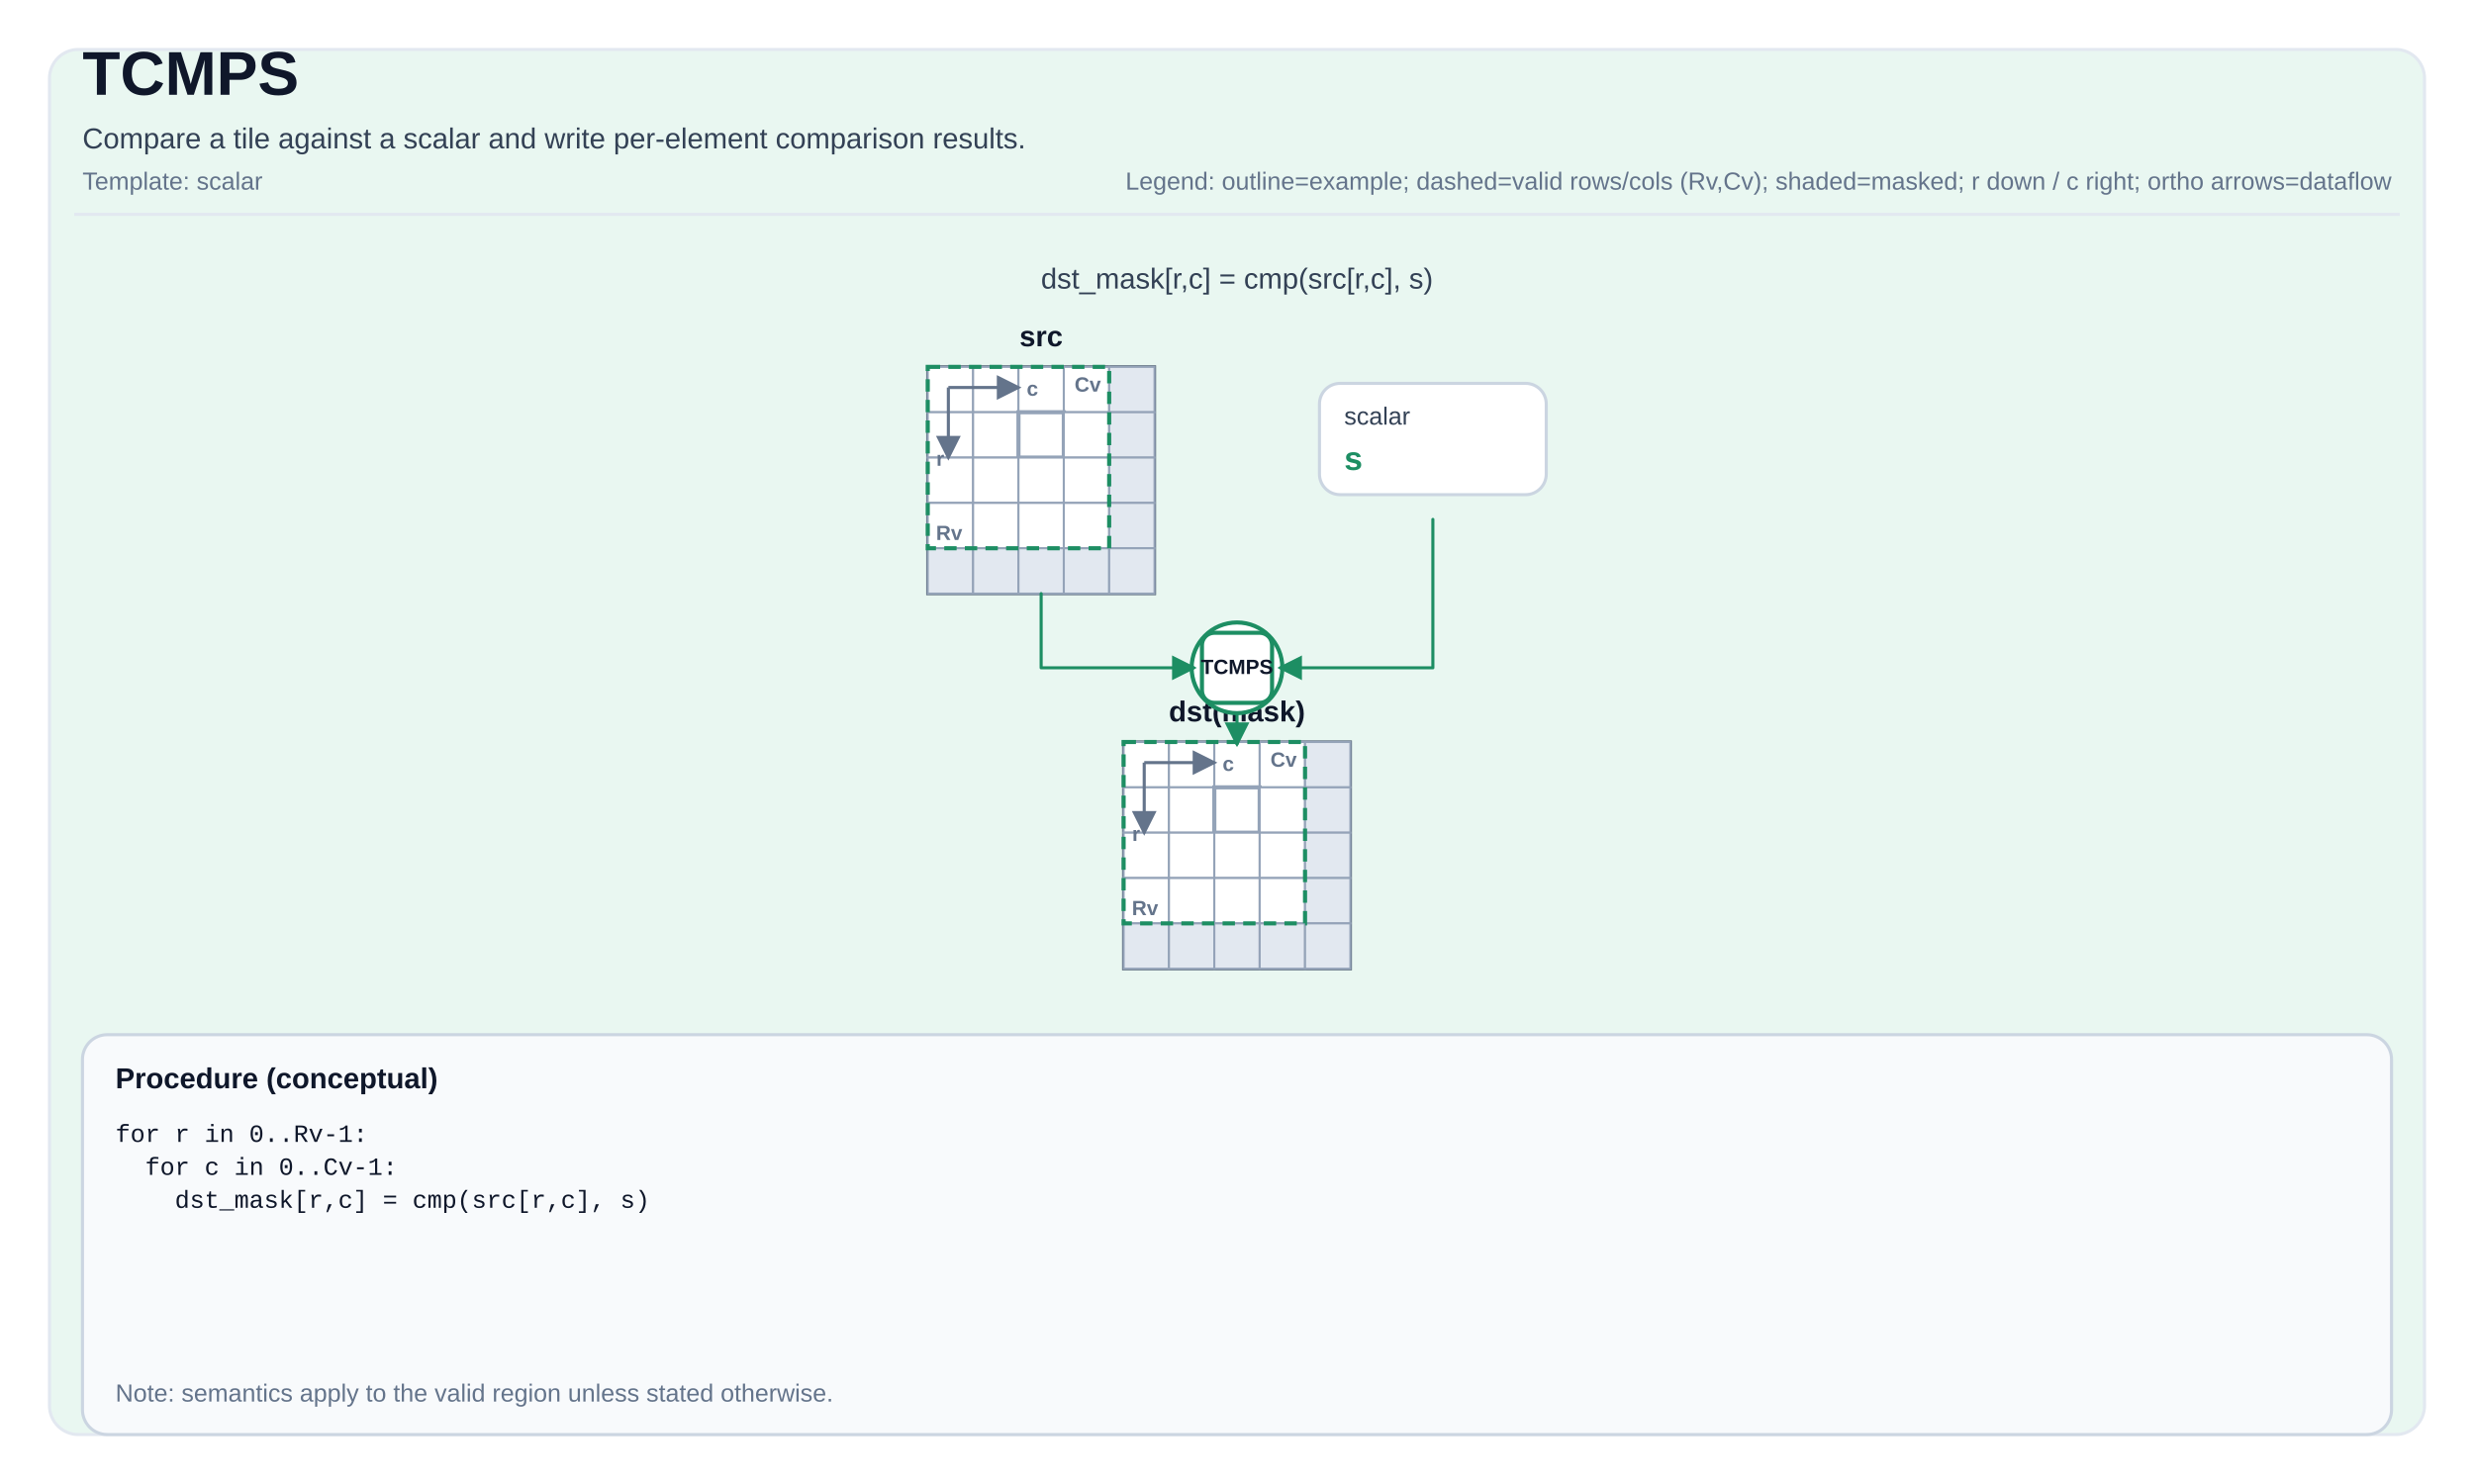
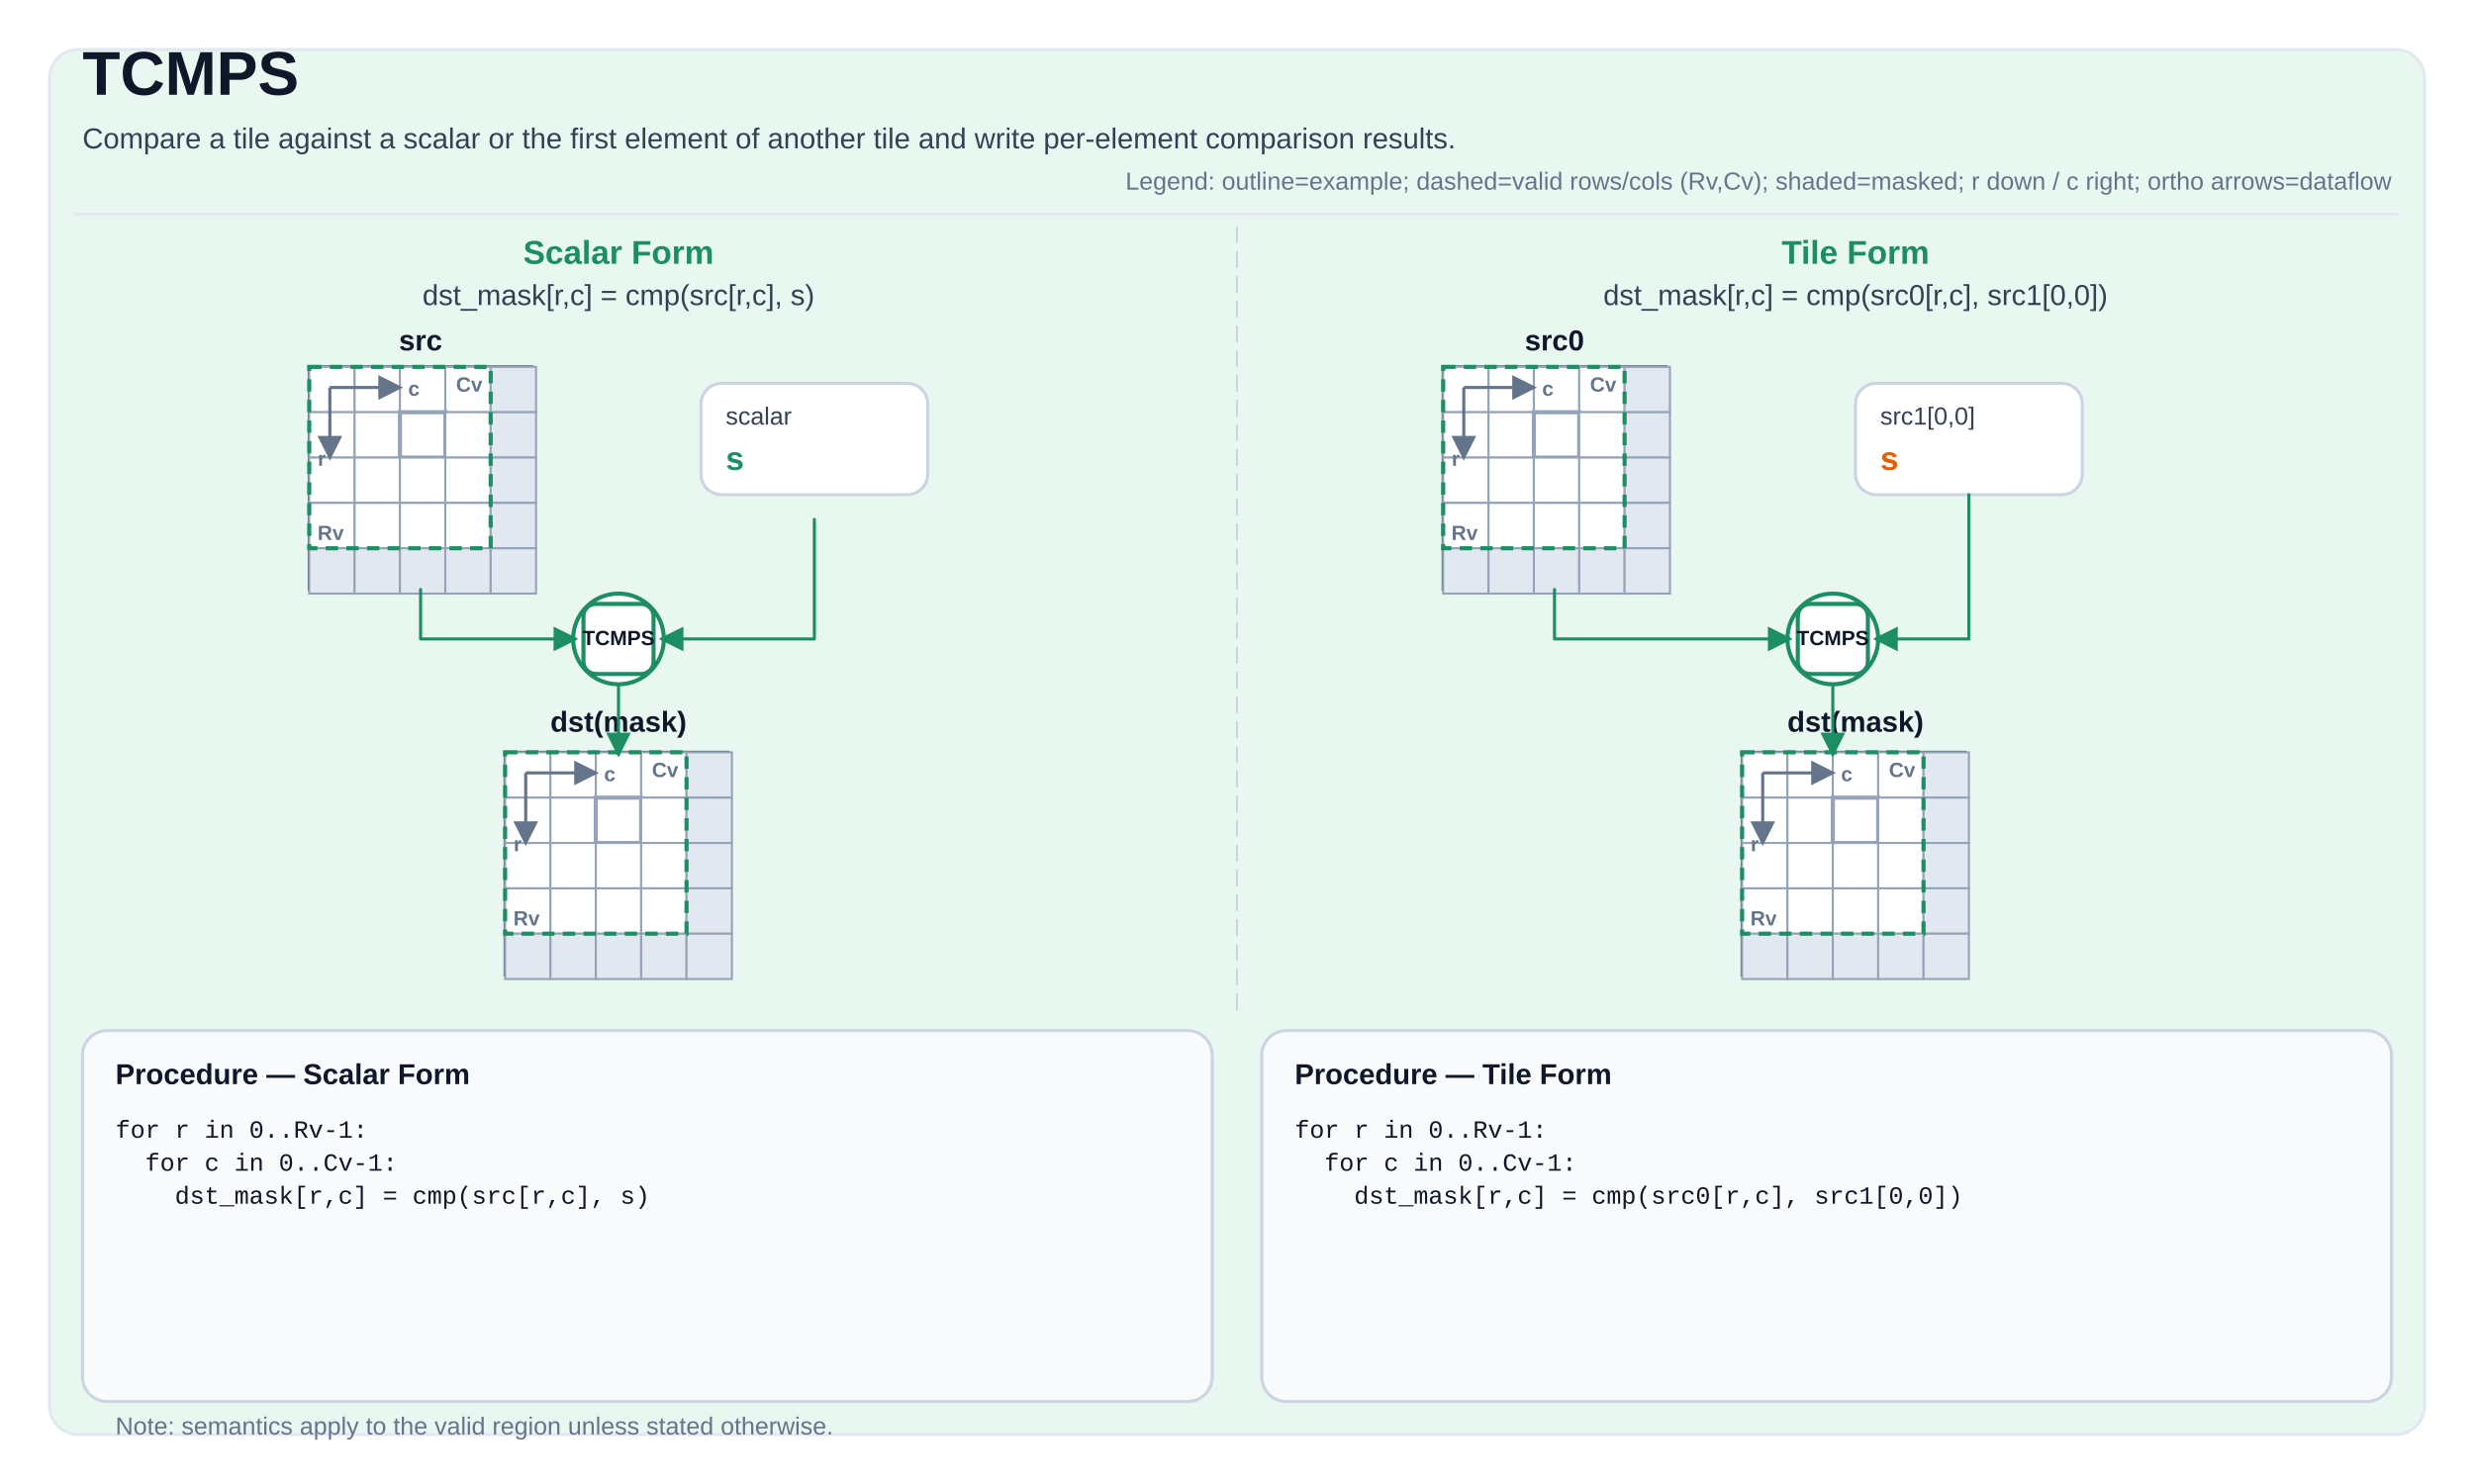
<svg xmlns="http://www.w3.org/2000/svg" width="1200" height="720" viewBox="0 0 1200 720" role="img" aria-label="TCMPS tile operation diagram">
  <defs>
    <marker id="arrow" markerWidth="8" markerHeight="8" refX="7" refY="4" orient="auto">
      <path d="M0,0 L0,8 L8,4 z" fill="#1D8E63" />
    </marker>
    <marker id="axisArrow" markerWidth="8" markerHeight="8" refX="7" refY="4" orient="auto">
      <path d="M0,0 L0,8 L8,4 z" fill="#64748b" />
    </marker>
  </defs>
  <style>
svg { font-family: Arial, Helvetica, sans-serif; }
.title { font-size: 30px; font-weight: 700; fill: #0f172a; }
.subtitle { font-size: 14px; fill: #334155; }
.meta { font-size: 12px; fill: #64748b; }
.frame { fill: white; }
.panel { fill: #E9F7F1; stroke: #e2e8f0; stroke-width: 1.5; rx: 14; }
.tileLabel { font-size: 14px; font-weight: 700; fill: #0f172a; }
.tileBorder { fill: none; stroke: #475569; stroke-width: 1.5; }
.cell { fill: #ffffff; stroke: #94a3b8; stroke-width: 1; }
.cellMasked { fill: #e2e8f0; }
.cellHL { stroke-width: 2; }
.cellText { font-family: ui-monospace, SFMono-Regular, Menlo, Monaco, Consolas, 'Liberation Mono', 'Courier New', monospace; font-size: 10px; fill: #0f172a; }
.arrow { stroke-width: 1.5; fill: none; stroke-linejoin: round; stroke-linecap: round; }
.axisLine { stroke: #64748b; stroke-width: 1.5; fill: none; }
.axisText { font-size: 10px; fill: #64748b; font-weight: 700; }
.opCircle { fill: #ffffff; stroke-width: 2; }
.opRect { fill: #ffffff; stroke-width: 2; }
.opText { font-size: 10px; font-weight: 800; fill: #0f172a; }
.procBox { fill: #f8fafc; stroke: #cbd5e1; stroke-width: 1.5; rx: 12; }
.procTitle { font-size: 14px; font-weight: 700; fill: #0f172a; }
.procText { font-family: ui-monospace, SFMono-Regular, Menlo, Monaco, Consolas, 'Liberation Mono', 'Courier New', monospace; font-size: 12px; fill: #0f172a; }
.smallLabel { font-size: 12px; fill: #334155; }
.scalarBox { fill: #ffffff; stroke: #cbd5e1; stroke-width: 1.5; }
.scalarValue { font-size: 16px; font-weight: 700; }
.validBox { fill: none; stroke-width: 2; stroke-dasharray: 6 4; }
+ .formTitle { font-size: 16px; font-weight: 700; fill: #1D8E63; }
+ .divider { stroke: #cbd5e1; stroke-width: 1; stroke-dasharray: 8 4; }
</style>
  <rect x="0" y="0" width="1200" height="720" class="frame" />
  <rect x="24" y="24" width="1152" height="672" class="panel" />
  <text x="40" y="46" class="title">TCMPS</text>
-   <text x="40" y="72" class="subtitle">Compare a tile against a scalar and write per-element comparison results.</text>
-   <text x="40" y="92" class="meta">Template: scalar</text>
+   <text x="40" y="72" class="subtitle">Compare a tile against a scalar or the first element of another tile and write per-element comparison results.</text>
  <text x="1160" y="92" class="meta" text-anchor="end">Legend: outline=example; dashed=valid rows/cols (Rv,Cv); shaded=masked; r down / c right; ortho arrows=dataflow</text>
  <line x1="36" y1="104" x2="1164" y2="104" stroke="#e2e8f0" stroke-width="1.5" />
-   <text x="600" y="140" class="subtitle" text-anchor="middle" fill="#1D8E63">dst_mask[r,c] = cmp(src[r,c], s)</text>
-   <text x="505" y="168" class="tileLabel" text-anchor="middle">src</text>
-   <rect x="450" y="178" width="110" height="110" class="tileBorder" />
-   <rect x="450" y="178" width="22" height="22" class="cell" />
-   <rect x="472" y="178" width="22" height="22" class="cell" />
-   <rect x="494" y="178" width="22" height="22" class="cell" />
-   <rect x="516" y="178" width="22" height="22" class="cell" />
-   <rect x="538" y="178" width="22" height="22" class="cell cellMasked" />
-   <rect x="450" y="200" width="22" height="22" class="cell" />
-   <rect x="472" y="200" width="22" height="22" class="cell" />
-   <rect x="494" y="200" width="22" height="22" class="cell cellHL" stroke="#1D8E63" />
-   <rect x="516" y="200" width="22" height="22" class="cell" />
-   <rect x="538" y="200" width="22" height="22" class="cell cellMasked" />
-   <rect x="450" y="222" width="22" height="22" class="cell" />
-   <rect x="472" y="222" width="22" height="22" class="cell" />
-   <rect x="494" y="222" width="22" height="22" class="cell" />
-   <rect x="516" y="222" width="22" height="22" class="cell" />
-   <rect x="538" y="222" width="22" height="22" class="cell cellMasked" />
-   <rect x="450" y="244" width="22" height="22" class="cell" />
-   <rect x="472" y="244" width="22" height="22" class="cell" />
-   <rect x="494" y="244" width="22" height="22" class="cell" />
-   <rect x="516" y="244" width="22" height="22" class="cell" />
-   <rect x="538" y="244" width="22" height="22" class="cell cellMasked" />
-   <rect x="450" y="266" width="22" height="22" class="cell cellMasked" />
-   <rect x="472" y="266" width="22" height="22" class="cell cellMasked" />
-   <rect x="494" y="266" width="22" height="22" class="cell cellMasked" />
-   <rect x="516" y="266" width="22" height="22" class="cell cellMasked" />
-   <rect x="538" y="266" width="22" height="22" class="cell cellMasked" />
-   <rect x="450" y="178" width="88" height="88" class="validBox" stroke="#1D8E63" />
-   <text x="454" y="262" class="axisText">Rv</text>
-   <text x="534" y="190" class="axisText" text-anchor="end">Cv</text>
-   <path d="M 460 188 L 494 188" class="axisLine" marker-end="url(#axisArrow)" />
-   <path d="M 460 188 L 460 222" class="axisLine" marker-end="url(#axisArrow)" />
-   <text x="498" y="192" class="axisText">c</text>
-   <text x="458" y="226" class="axisText" text-anchor="end">r</text>
-   <rect x="640" y="186" width="110" height="54" rx="10" class="scalarBox" />
-   <text x="652" y="206" class="smallLabel">scalar</text>
-   <text x="652" y="228" class="scalarValue" fill="#1D8E63">s</text>
-   <text x="600" y="350" class="tileLabel" text-anchor="middle">dst(mask)</text>
-   <rect x="545" y="360" width="110" height="110" class="tileBorder" />
-   <rect x="545" y="360" width="22" height="22" class="cell" />
-   <rect x="567" y="360" width="22" height="22" class="cell" />
-   <rect x="589" y="360" width="22" height="22" class="cell" />
-   <rect x="611" y="360" width="22" height="22" class="cell" />
-   <rect x="633" y="360" width="22" height="22" class="cell cellMasked" />
-   <rect x="545" y="382" width="22" height="22" class="cell" />
-   <rect x="567" y="382" width="22" height="22" class="cell" />
-   <rect x="589" y="382" width="22" height="22" class="cell cellHL" stroke="#1D8E63" />
-   <rect x="611" y="382" width="22" height="22" class="cell" />
-   <rect x="633" y="382" width="22" height="22" class="cell cellMasked" />
-   <rect x="545" y="404" width="22" height="22" class="cell" />
-   <rect x="567" y="404" width="22" height="22" class="cell" />
-   <rect x="589" y="404" width="22" height="22" class="cell" />
-   <rect x="611" y="404" width="22" height="22" class="cell" />
-   <rect x="633" y="404" width="22" height="22" class="cell cellMasked" />
-   <rect x="545" y="426" width="22" height="22" class="cell" />
-   <rect x="567" y="426" width="22" height="22" class="cell" />
-   <rect x="589" y="426" width="22" height="22" class="cell" />
-   <rect x="611" y="426" width="22" height="22" class="cell" />
-   <rect x="633" y="426" width="22" height="22" class="cell cellMasked" />
-   <rect x="545" y="448" width="22" height="22" class="cell cellMasked" />
-   <rect x="567" y="448" width="22" height="22" class="cell cellMasked" />
-   <rect x="589" y="448" width="22" height="22" class="cell cellMasked" />
-   <rect x="611" y="448" width="22" height="22" class="cell cellMasked" />
-   <rect x="633" y="448" width="22" height="22" class="cell cellMasked" />
-   <rect x="545" y="360" width="88" height="88" class="validBox" stroke="#1D8E63" />
-   <text x="549" y="444" class="axisText">Rv</text>
-   <text x="629" y="372" class="axisText" text-anchor="end">Cv</text>
-   <path d="M 555 370 L 589 370" class="axisLine" marker-end="url(#axisArrow)" />
-   <path d="M 555 370 L 555 404" class="axisLine" marker-end="url(#axisArrow)" />
-   <text x="593" y="374" class="axisText">c</text>
-   <text x="553" y="408" class="axisText" text-anchor="end">r</text>
-   <circle cx="600" cy="324" r="22" class="opCircle" stroke="#1D8E63" />
-   <rect x="583" y="307" width="34" height="34" rx="6" class="opRect" stroke="#1D8E63" />
-   <text x="600" y="327.0" class="opText" font-size="10px" text-anchor="middle">TCMPS</text>
-   <path d="M 505 288 L 505 324 L 579 324" class="arrow" stroke="#1D8E63" marker-end="url(#arrow)" />
-   <path d="M 695 252 L 695 324 L 621 324" class="arrow" stroke="#1D8E63" marker-end="url(#arrow)" />
-   <path d="M 600 346 L 600 361" class="arrow" stroke="#1D8E63" marker-end="url(#arrow)" />
-   <rect x="40" y="502" width="1120" height="194" class="procBox" />
-   <text x="56" y="528" class="procTitle">Procedure (conceptual)</text>
-   <text x="56" y="554" class="procText" xml:space="preserve">
+   <line x1="600" y1="110" x2="600" y2="490" class="divider" />
+   <text x="300" y="128" class="formTitle" text-anchor="middle">Scalar Form</text>
+   <text x="300" y="148" class="subtitle" text-anchor="middle" fill="#1D8E63">dst_mask[r,c] = cmp(src[r,c], s)</text>
+   <text x="204" y="170" class="tileLabel" text-anchor="middle">src</text>
+   <rect x="150" y="178" width="108" height="108" class="tileBorder" />
+   <rect x="150" y="178" width="22" height="22" class="cell" />
+   <rect x="172" y="178" width="22" height="22" class="cell" />
+   <rect x="194" y="178" width="22" height="22" class="cell" />
+   <rect x="216" y="178" width="22" height="22" class="cell" />
+   <rect x="238" y="178" width="22" height="22" class="cell cellMasked" />
+   <rect x="150" y="200" width="22" height="22" class="cell" />
+   <rect x="172" y="200" width="22" height="22" class="cell" />
+   <rect x="194" y="200" width="22" height="22" class="cell cellHL" stroke="#1D8E63" />
+   <rect x="216" y="200" width="22" height="22" class="cell" />
+   <rect x="238" y="200" width="22" height="22" class="cell cellMasked" />
+   <rect x="150" y="222" width="22" height="22" class="cell" />
+   <rect x="172" y="222" width="22" height="22" class="cell" />
+   <rect x="194" y="222" width="22" height="22" class="cell" />
+   <rect x="216" y="222" width="22" height="22" class="cell" />
+   <rect x="238" y="222" width="22" height="22" class="cell cellMasked" />
+   <rect x="150" y="244" width="22" height="22" class="cell" />
+   <rect x="172" y="244" width="22" height="22" class="cell" />
+   <rect x="194" y="244" width="22" height="22" class="cell" />
+   <rect x="216" y="244" width="22" height="22" class="cell" />
+   <rect x="238" y="244" width="22" height="22" class="cell cellMasked" />
+   <rect x="150" y="266" width="22" height="22" class="cell cellMasked" />
+   <rect x="172" y="266" width="22" height="22" class="cell cellMasked" />
+   <rect x="194" y="266" width="22" height="22" class="cell cellMasked" />
+   <rect x="216" y="266" width="22" height="22" class="cell cellMasked" />
+   <rect x="238" y="266" width="22" height="22" class="cell cellMasked" />
+   <rect x="150" y="178" width="88" height="88" class="validBox" stroke="#1D8E63" />
+   <text x="154" y="262" class="axisText">Rv</text>
+   <text x="234" y="190" class="axisText" text-anchor="end">Cv</text>
+   <path d="M 160 188 L 194 188" class="axisLine" marker-end="url(#axisArrow)" />
+   <path d="M 160 188 L 160 222" class="axisLine" marker-end="url(#axisArrow)" />
+   <text x="198" y="192" class="axisText">c</text>
+   <text x="158" y="226" class="axisText" text-anchor="end">r</text>
+   <rect x="340" y="186" width="110" height="54" rx="10" class="scalarBox" />
+   <text x="352" y="206" class="smallLabel">scalar</text>
+   <text x="352" y="228" class="scalarValue" fill="#1D8E63">s</text>
+   <circle cx="300" cy="310" r="22" class="opCircle" stroke="#1D8E63" />
+   <rect x="283" y="293" width="34" height="34" rx="6" class="opRect" stroke="#1D8E63" />
+   <text x="300" y="313" class="opText" font-size="10px" text-anchor="middle">TCMPS</text>
+   <text x="300" y="355" class="tileLabel" text-anchor="middle">dst(mask)</text>
+   <rect x="245" y="365" width="108" height="108" class="tileBorder" />
+   <rect x="245" y="365" width="22" height="22" class="cell" />
+   <rect x="267" y="365" width="22" height="22" class="cell" />
+   <rect x="289" y="365" width="22" height="22" class="cell" />
+   <rect x="311" y="365" width="22" height="22" class="cell" />
+   <rect x="333" y="365" width="22" height="22" class="cell cellMasked" />
+   <rect x="245" y="387" width="22" height="22" class="cell" />
+   <rect x="267" y="387" width="22" height="22" class="cell" />
+   <rect x="289" y="387" width="22" height="22" class="cell cellHL" stroke="#1D8E63" />
+   <rect x="311" y="387" width="22" height="22" class="cell" />
+   <rect x="333" y="387" width="22" height="22" class="cell cellMasked" />
+   <rect x="245" y="409" width="22" height="22" class="cell" />
+   <rect x="267" y="409" width="22" height="22" class="cell" />
+   <rect x="289" y="409" width="22" height="22" class="cell" />
+   <rect x="311" y="409" width="22" height="22" class="cell" />
+   <rect x="333" y="409" width="22" height="22" class="cell cellMasked" />
+   <rect x="245" y="431" width="22" height="22" class="cell" />
+   <rect x="267" y="431" width="22" height="22" class="cell" />
+   <rect x="289" y="431" width="22" height="22" class="cell" />
+   <rect x="311" y="431" width="22" height="22" class="cell" />
+   <rect x="333" y="431" width="22" height="22" class="cell cellMasked" />
+   <rect x="245" y="453" width="22" height="22" class="cell cellMasked" />
+   <rect x="267" y="453" width="22" height="22" class="cell cellMasked" />
+   <rect x="289" y="453" width="22" height="22" class="cell cellMasked" />
+   <rect x="311" y="453" width="22" height="22" class="cell cellMasked" />
+   <rect x="333" y="453" width="22" height="22" class="cell cellMasked" />
+   <rect x="245" y="365" width="88" height="88" class="validBox" stroke="#1D8E63" />
+   <text x="249" y="449" class="axisText">Rv</text>
+   <text x="329" y="377" class="axisText" text-anchor="end">Cv</text>
+   <path d="M 255 375 L 289 375" class="axisLine" marker-end="url(#axisArrow)" />
+   <path d="M 255 375 L 255 409" class="axisLine" marker-end="url(#axisArrow)" />
+   <text x="293" y="379" class="axisText">c</text>
+   <text x="253" y="413" class="axisText" text-anchor="end">r</text>
+   <path d="M 204 286 L 204 310 L 279 310" class="arrow" stroke="#1D8E63" marker-end="url(#arrow)" />
+   <path d="M 395 252 L 395 310 L 321 310" class="arrow" stroke="#1D8E63" marker-end="url(#arrow)" />
+   <path d="M 300 332 L 300 366" class="arrow" stroke="#1D8E63" marker-end="url(#arrow)" />
+   <text x="900" y="128" class="formTitle" text-anchor="middle">Tile Form</text>
+   <text x="900" y="148" class="subtitle" text-anchor="middle" fill="#1D8E63">dst_mask[r,c] = cmp(src0[r,c], src1[0,0])</text>
+   <text x="754" y="170" class="tileLabel" text-anchor="middle">src0</text>
+   <rect x="700" y="178" width="108" height="108" class="tileBorder" />
+   <rect x="700" y="178" width="22" height="22" class="cell" />
+   <rect x="722" y="178" width="22" height="22" class="cell" />
+   <rect x="744" y="178" width="22" height="22" class="cell" />
+   <rect x="766" y="178" width="22" height="22" class="cell" />
+   <rect x="788" y="178" width="22" height="22" class="cell cellMasked" />
+   <rect x="700" y="200" width="22" height="22" class="cell" />
+   <rect x="722" y="200" width="22" height="22" class="cell" />
+   <rect x="744" y="200" width="22" height="22" class="cell cellHL" stroke="#1D8E63" />
+   <rect x="766" y="200" width="22" height="22" class="cell" />
+   <rect x="788" y="200" width="22" height="22" class="cell cellMasked" />
+   <rect x="700" y="222" width="22" height="22" class="cell" />
+   <rect x="722" y="222" width="22" height="22" class="cell" />
+   <rect x="744" y="222" width="22" height="22" class="cell" />
+   <rect x="766" y="222" width="22" height="22" class="cell" />
+   <rect x="788" y="222" width="22" height="22" class="cell cellMasked" />
+   <rect x="700" y="244" width="22" height="22" class="cell" />
+   <rect x="722" y="244" width="22" height="22" class="cell" />
+   <rect x="744" y="244" width="22" height="22" class="cell" />
+   <rect x="766" y="244" width="22" height="22" class="cell" />
+   <rect x="788" y="244" width="22" height="22" class="cell cellMasked" />
+   <rect x="700" y="266" width="22" height="22" class="cell cellMasked" />
+   <rect x="722" y="266" width="22" height="22" class="cell cellMasked" />
+   <rect x="744" y="266" width="22" height="22" class="cell cellMasked" />
+   <rect x="766" y="266" width="22" height="22" class="cell cellMasked" />
+   <rect x="788" y="266" width="22" height="22" class="cell cellMasked" />
+   <rect x="700" y="178" width="88" height="88" class="validBox" stroke="#1D8E63" />
+   <text x="704" y="262" class="axisText">Rv</text>
+   <text x="784" y="190" class="axisText" text-anchor="end">Cv</text>
+   <path d="M 710 188 L 744 188" class="axisLine" marker-end="url(#axisArrow)" />
+   <path d="M 710 188 L 710 222" class="axisLine" marker-end="url(#axisArrow)" />
+   <text x="748" y="192" class="axisText">c</text>
+   <text x="708" y="226" class="axisText" text-anchor="end">r</text>
+   <rect x="900" y="186" width="110" height="54" rx="10" class="scalarBox" />
+   <text x="912" y="206" class="smallLabel">src1[0,0]</text>
+   <text x="912" y="228" class="scalarValue" fill="#E85D04">s</text>
+   <circle cx="889" cy="310" r="22" class="opCircle" stroke="#1D8E63" />
+   <rect x="872" y="293" width="34" height="34" rx="6" class="opRect" stroke="#1D8E63" />
+   <text x="889" y="313" class="opText" font-size="10px" text-anchor="middle">TCMPS</text>
+   <text x="900" y="355" class="tileLabel" text-anchor="middle">dst(mask)</text>
+   <rect x="845" y="365" width="108" height="108" class="tileBorder" />
+   <rect x="845" y="365" width="22" height="22" class="cell" />
+   <rect x="867" y="365" width="22" height="22" class="cell" />
+   <rect x="889" y="365" width="22" height="22" class="cell" />
+   <rect x="911" y="365" width="22" height="22" class="cell" />
+   <rect x="933" y="365" width="22" height="22" class="cell cellMasked" />
+   <rect x="845" y="387" width="22" height="22" class="cell" />
+   <rect x="867" y="387" width="22" height="22" class="cell" />
+   <rect x="889" y="387" width="22" height="22" class="cell cellHL" stroke="#1D8E63" />
+   <rect x="911" y="387" width="22" height="22" class="cell" />
+   <rect x="933" y="387" width="22" height="22" class="cell cellMasked" />
+   <rect x="845" y="409" width="22" height="22" class="cell" />
+   <rect x="867" y="409" width="22" height="22" class="cell" />
+   <rect x="889" y="409" width="22" height="22" class="cell" />
+   <rect x="911" y="409" width="22" height="22" class="cell" />
+   <rect x="933" y="409" width="22" height="22" class="cell cellMasked" />
+   <rect x="845" y="431" width="22" height="22" class="cell" />
+   <rect x="867" y="431" width="22" height="22" class="cell" />
+   <rect x="889" y="431" width="22" height="22" class="cell" />
+   <rect x="911" y="431" width="22" height="22" class="cell" />
+   <rect x="933" y="431" width="22" height="22" class="cell cellMasked" />
+   <rect x="845" y="453" width="22" height="22" class="cell cellMasked" />
+   <rect x="867" y="453" width="22" height="22" class="cell cellMasked" />
+   <rect x="889" y="453" width="22" height="22" class="cell cellMasked" />
+   <rect x="911" y="453" width="22" height="22" class="cell cellMasked" />
+   <rect x="933" y="453" width="22" height="22" class="cell cellMasked" />
+   <rect x="845" y="365" width="88" height="88" class="validBox" stroke="#1D8E63" />
+   <text x="849" y="449" class="axisText">Rv</text>
+   <text x="929" y="377" class="axisText" text-anchor="end">Cv</text>
+   <path d="M 855 375 L 889 375" class="axisLine" marker-end="url(#axisArrow)" />
+   <path d="M 855 375 L 855 409" class="axisLine" marker-end="url(#axisArrow)" />
+   <text x="893" y="379" class="axisText">c</text>
+   <text x="853" y="413" class="axisText" text-anchor="end">r</text>
+   <path d="M 754 286 L 754 310 L 868 310" class="arrow" stroke="#1D8E63" marker-end="url(#arrow)" />
+   <path d="M 955 240 L 955 310 L 910 310" class="arrow" stroke="#1D8E63" marker-end="url(#arrow)" />
+   <path d="M 889 332 L 889 366" class="arrow" stroke="#1D8E63" marker-end="url(#arrow)" />
+   <rect x="40" y="500" width="548" height="180" class="procBox" />
+   <text x="56" y="526" class="procTitle">Procedure — Scalar Form</text>
+   <text x="56" y="552" class="procText" xml:space="preserve">
    <tspan x="56" dy="0">for r in 0..Rv-1:</tspan>
    <tspan x="56" dy="16">  for c in 0..Cv-1:</tspan>
    <tspan x="56" dy="16">    dst_mask[r,c] = cmp(src[r,c], s)</tspan>
  </text>
-   <text x="56" y="680" class="meta">Note: semantics apply to the valid region unless stated otherwise.</text>
+   <rect x="612" y="500" width="548" height="180" class="procBox" />
+   <text x="628" y="526" class="procTitle">Procedure — Tile Form</text>
+   <text x="628" y="552" class="procText" xml:space="preserve">
+     <tspan x="628" dy="0">for r in 0..Rv-1:</tspan>
+     <tspan x="628" dy="16">  for c in 0..Cv-1:</tspan>
+     <tspan x="628" dy="16">    dst_mask[r,c] = cmp(src0[r,c], src1[0,0])</tspan>
+   </text>
+   <text x="56" y="696" class="meta">Note: semantics apply to the valid region unless stated otherwise.</text>
</svg>
